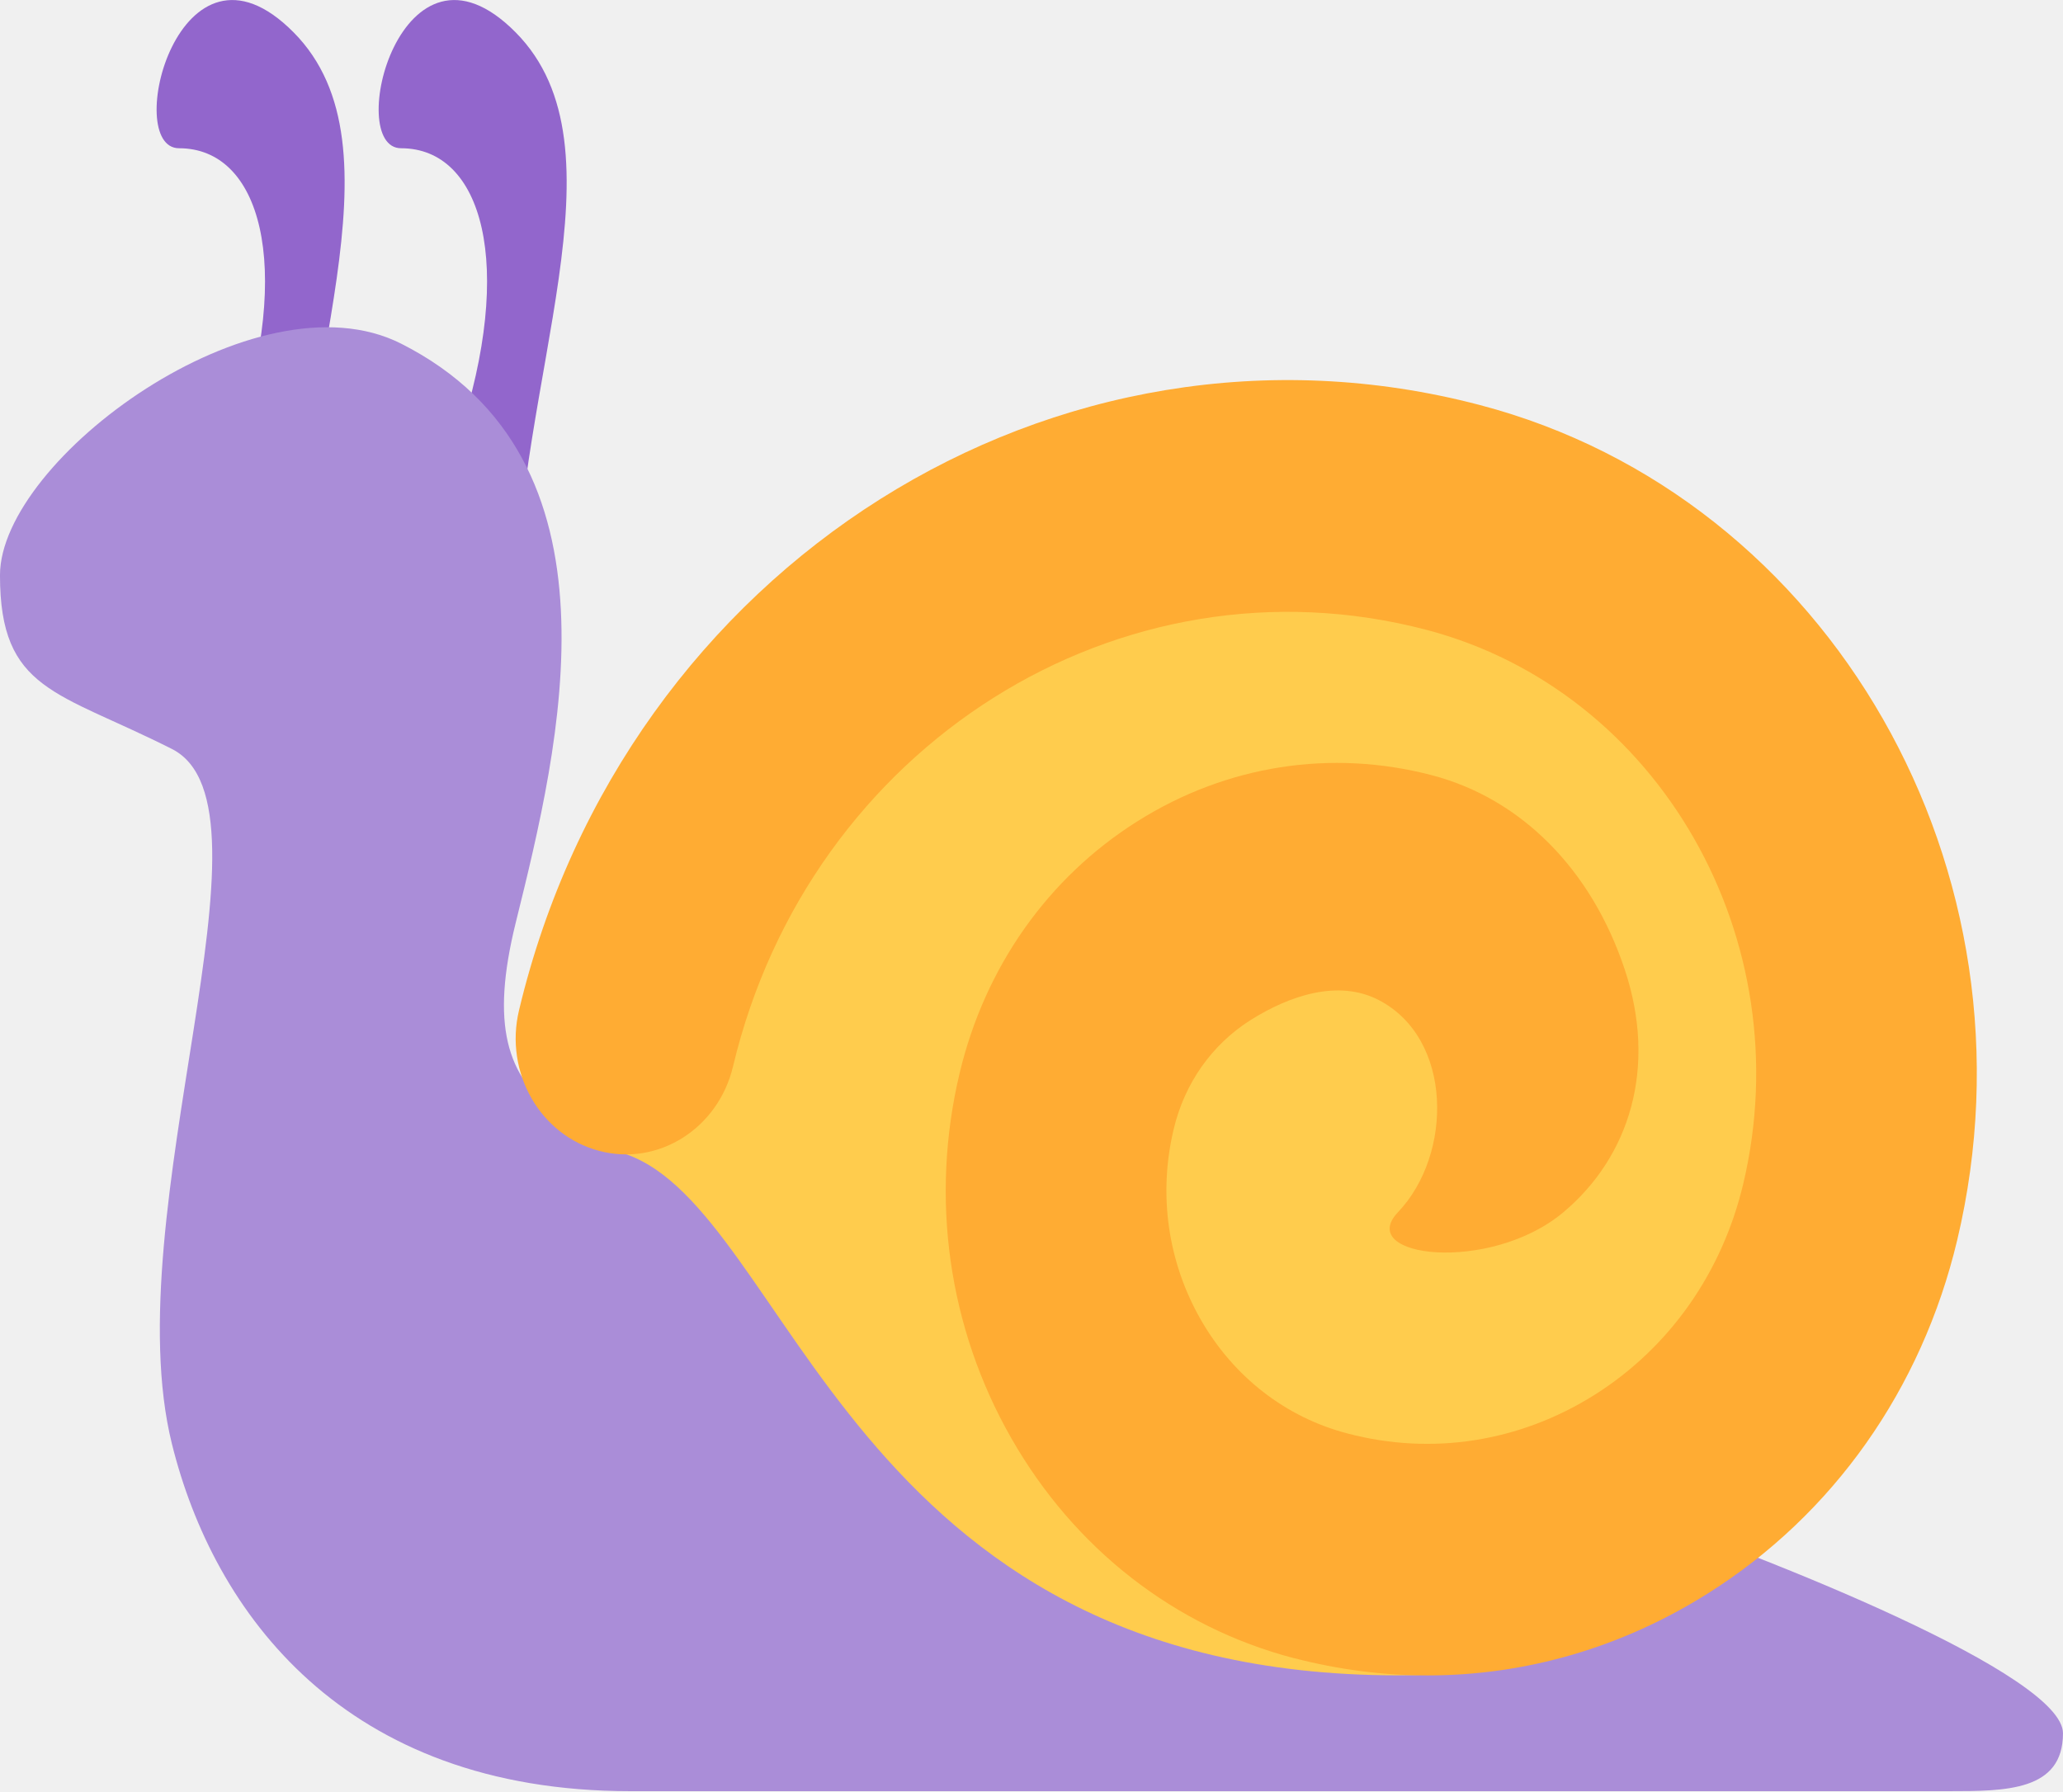
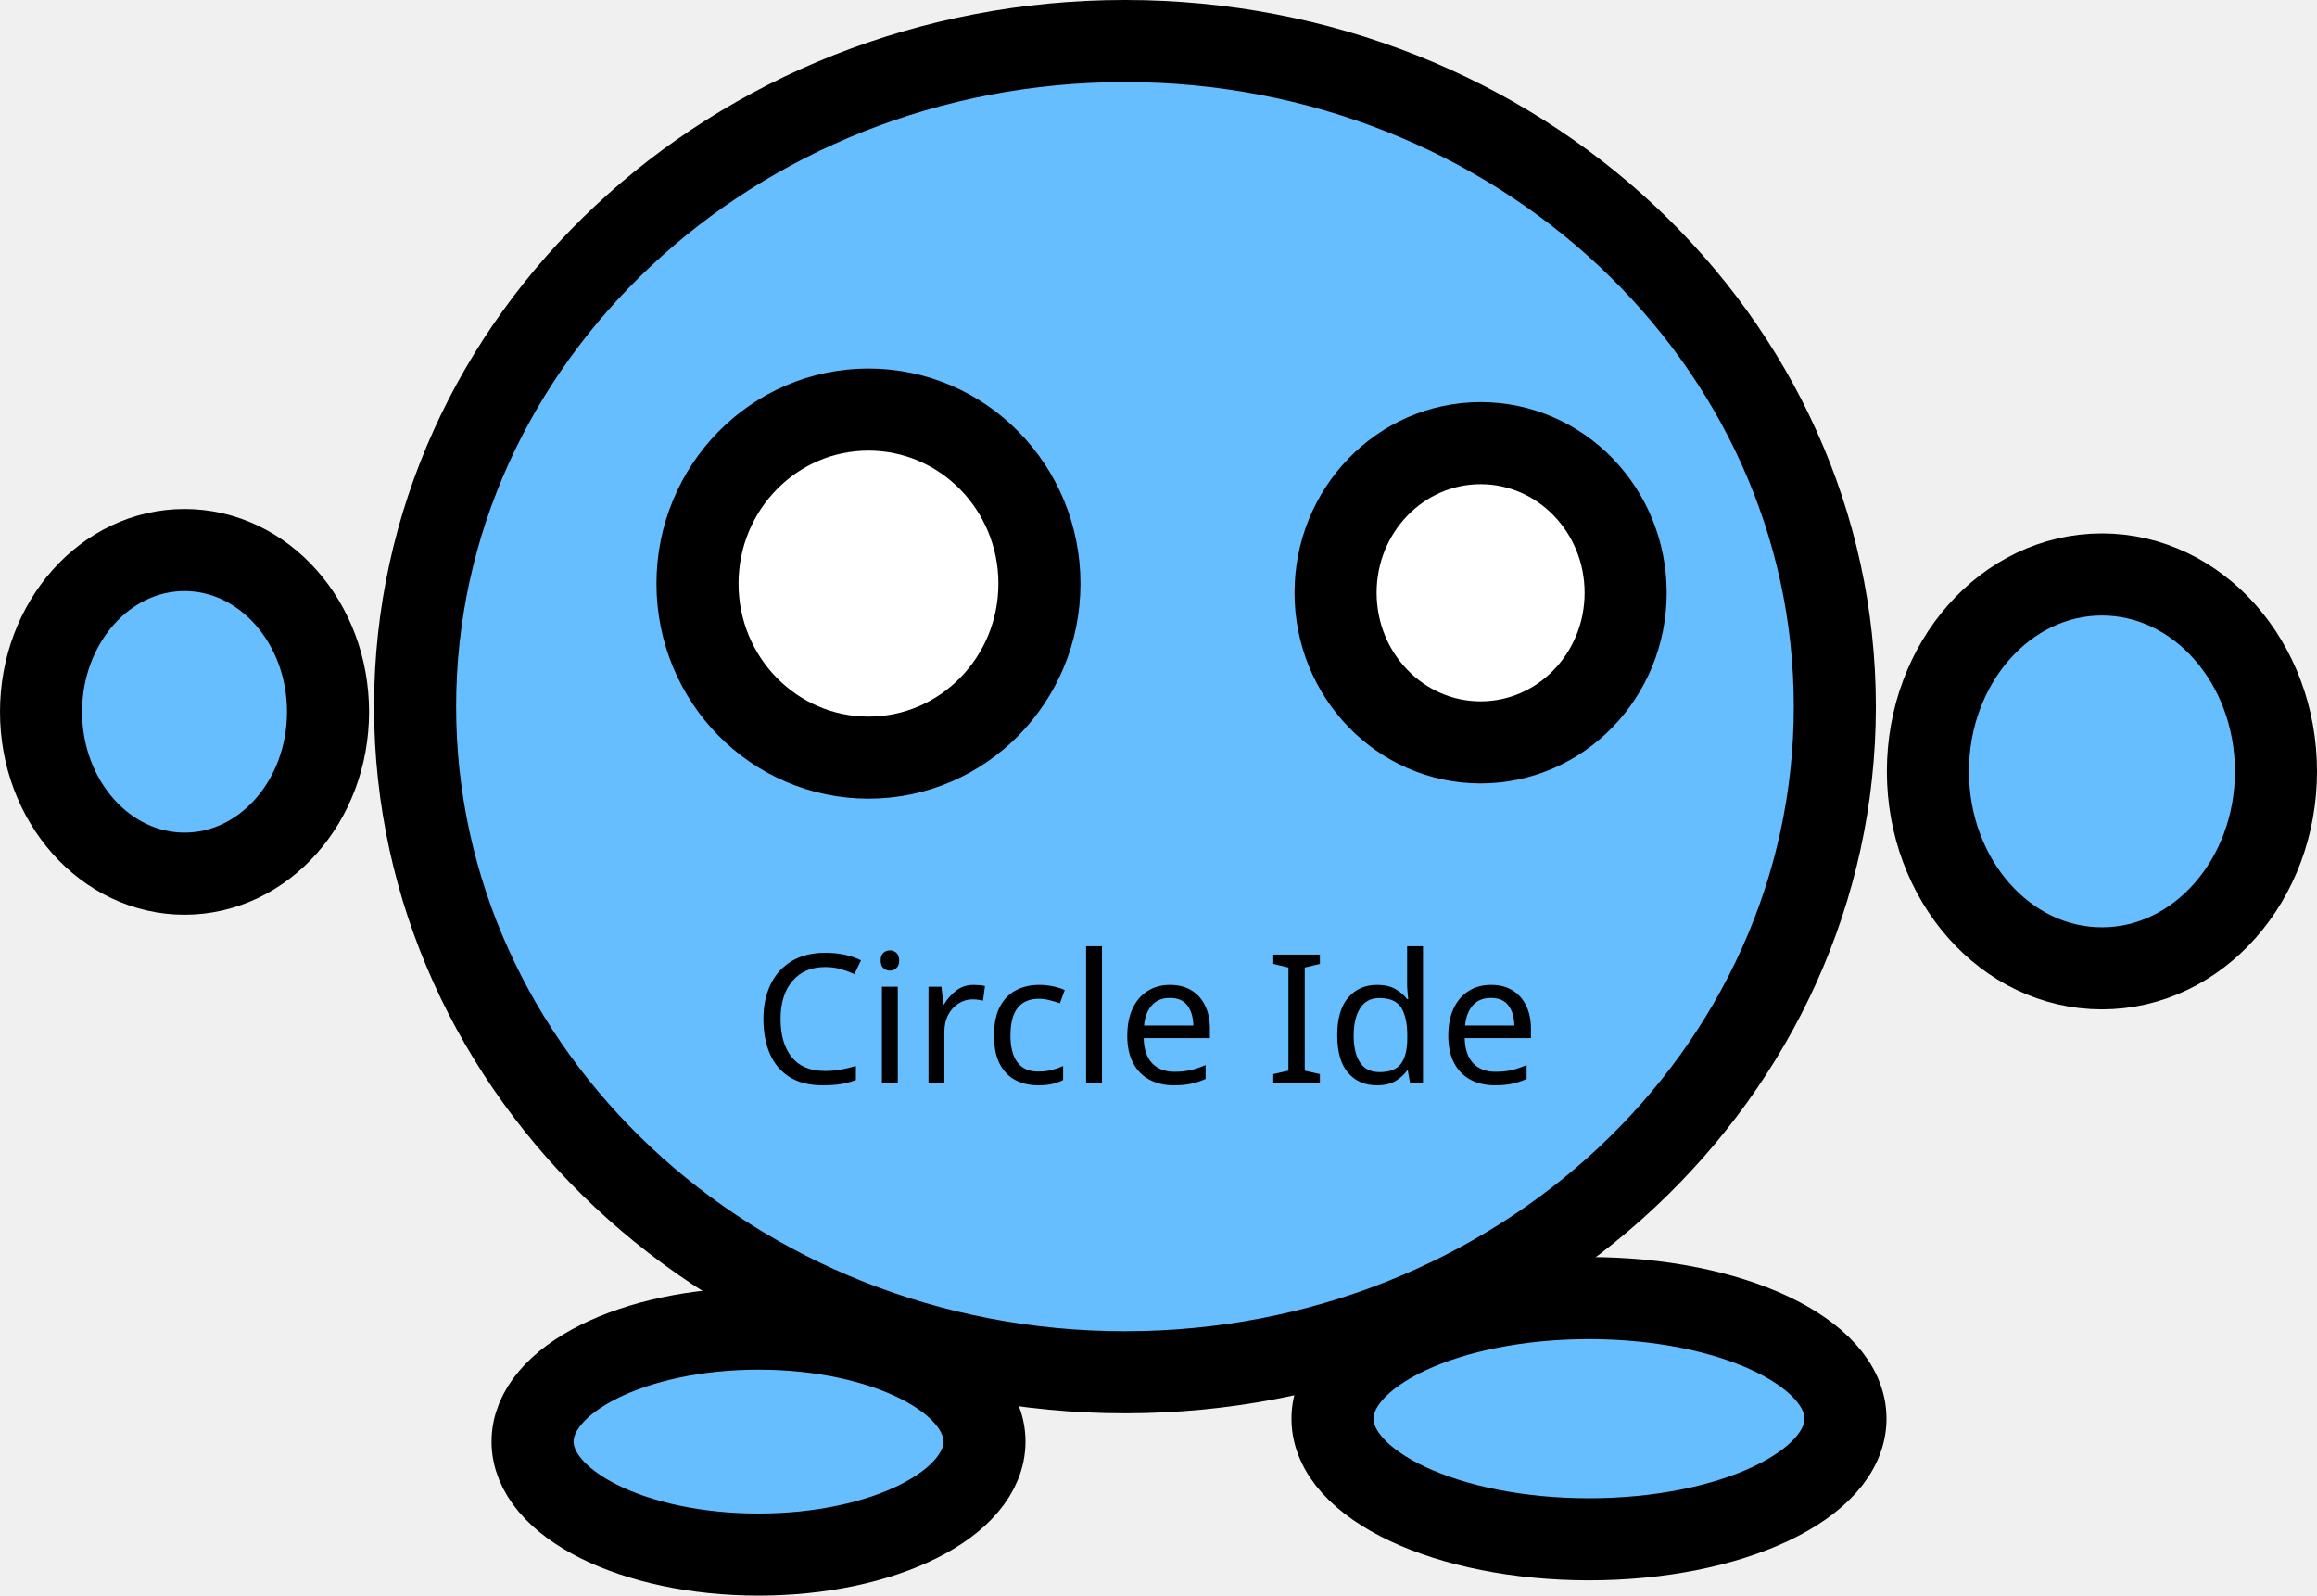
- <svg xmlns="http://www.w3.org/2000/svg" version="1.1" width="74.775" height="64.935" viewBox="0,0,74.775,64.935">
-   <g transform="translate(-202.6127,-147.5325)">
-     <g data-paper-data="{&quot;isPaintingLayer&quot;:true}" fill-rule="nonzero" stroke="none" stroke-width="1" stroke-linecap="butt" stroke-linejoin="miter" stroke-miterlimit="10" stroke-dasharray="" stroke-dashoffset="0" style="mix-blend-mode: normal">
-       <path d="M219.229,163.402c2.077,-6.297 0.86,-10.495 -2.077,-10.495c-2.077,0 0,-8.396 4.154,-4.198c4.154,4.198 0,12.594 0,20.991c0,2.097 -4.154,0 -2.077,-6.297zM211.181,163.402c2.077,-6.297 0.86,-10.495 -2.077,-10.495c-2.077,0 0,-8.396 4.154,-4.198c4.154,4.198 0,12.594 0,20.991c0,2.097 -4.154,0 -2.077,-6.297z" fill="#9266cc" />
-       <path d="M277.387,210.368c0,2.099 -2.077,2.099 -4.154,2.099h-47.773c-10.385,0 -15.104,-6.486 -16.617,-12.594c-2.077,-8.396 4.154,-23.09 0,-25.189c-4.154,-2.099 -6.231,-2.099 -6.231,-6.297c0,-4.198 9.285,-11.052 14.54,-8.396c8.308,4.198 5.747,14.551 4.154,20.991c-1.828,7.393 2.316,7.544 10.385,10.495c10.261,3.751 25.59,9.32 29.079,10.495c6.231,2.099 16.617,6.297 16.617,8.396z" fill="#aa8dd8" />
-       <path d="M247.291,164.187c13.245,0 23.984,9.398 23.984,20.991c0,11.589 -4.742,23.09 -17.987,23.09c-19.988,0 -21.986,-16.793 -27.982,-18.892c-1.896,-0.663 8.74,-25.187 21.986,-25.189z" fill="#ffcc4d" />
-       <path d="M249.513,207.646c-4.316,-1.131 -7.951,-3.961 -10.242,-7.97c-2.289,-4.007 -2.954,-8.709 -1.876,-13.239c0.916,-3.846 3.201,-7.086 6.435,-9.125c3.236,-2.042 7.033,-2.634 10.693,-1.673c3.226,0.85 5.768,3.407 6.975,7.026c1.198,3.583 0.17,6.809 -2.218,8.814c-2.665,2.236 -7.558,1.639 -5.997,0c1.998,-2.099 1.998,-6.297 -0.698,-7.693c-1.468,-0.76 -3.236,-0.16 -4.64,0.724c-1.404,0.886 -2.397,2.292 -2.792,3.961c-0.563,2.357 -0.214,4.801 0.974,6.887c1.19,2.084 3.082,3.556 5.326,4.141c3.064,0.808 6.244,0.306 8.954,-1.398c2.708,-1.707 4.621,-4.421 5.388,-7.639c2.11,-8.864 -3.043,-17.88 -11.482,-20.097c-11.089,-2.909 -22.362,4.194 -25.133,15.835c-0.538,2.25 -2.717,3.623 -4.85,3.054c-2.139,-0.563 -3.442,-2.842 -2.906,-5.092c3.841,-16.136 19.473,-25.982 34.828,-21.946c12.718,3.34 20.478,16.923 17.3,30.279c-1.286,5.397 -4.493,9.943 -9.031,12.8c-3.122,1.969 -6.613,2.976 -10.161,2.976c-1.612,0 -3.238,-0.21 -4.848,-0.628z" fill="#ffac33" />
+ <svg xmlns="http://www.w3.org/2000/svg" version="1.1" width="112.916" height="77.757" viewBox="0,0,112.916,77.757">
+   <g transform="translate(-185.1766,-145.5633)">
+     <g data-paper-data="{&quot;isPaintingLayer&quot;:true}" fill-rule="nonzero" stroke-linecap="butt" stroke-linejoin="miter" stroke-miterlimit="10" stroke-dasharray="" stroke-dashoffset="0" style="mix-blend-mode: normal">
+       <path d="M275.113,214.699c0,3.246 -5.596,5.877 -12.499,5.877c-6.903,0 -12.499,-2.631 -12.499,-5.877c0,-3.246 5.596,-5.877 12.499,-5.877c6.903,0 12.499,2.631 12.499,5.877z" fill="#66beff" stroke="#000000" stroke-width="4" />
+       <path d="M233.153,215.815c0,3.041 -4.93,5.505 -11.011,5.505c-6.081,0 -11.011,-2.465 -11.011,-5.505c0,-3.041 4.93,-5.505 11.011,-5.505c6.081,0 11.011,2.465 11.011,5.505z" fill="#66beff" stroke="#000000" stroke-width="4" />
+       <path d="M274.594,180c0,17.914 -15.488,32.437 -34.594,32.437c-19.106,0 -34.594,-14.522 -34.594,-32.437c0,-17.914 15.488,-32.437 34.594,-32.437c19.106,0 34.594,14.522 34.594,32.437z" fill="#66beff" stroke="#000000" stroke-width="4" />
+       <path d="M235.832,174.004c0,4.684 -3.731,8.481 -8.332,8.481c-4.602,0 -8.332,-3.797 -8.332,-8.481c0,-4.684 3.731,-8.481 8.332,-8.481c4.602,0 8.332,3.797 8.332,8.481z" fill="#ffffff" stroke="#000000" stroke-width="4" />
+       <path d="M264.4,174.45c0,4.027 -3.164,7.291 -7.068,7.291c-3.903,0 -7.068,-3.264 -7.068,-7.291c0,-4.027 3.164,-7.291 7.068,-7.291c3.903,0 7.068,3.264 7.068,7.291z" fill="#ffffff" stroke="#000000" stroke-width="4" />
+       <path d="M296.093,183.155c0,5.3 -3.797,9.597 -8.481,9.597c-4.684,0 -8.481,-4.297 -8.481,-9.597c0,-5.3 3.797,-9.597 8.481,-9.597c4.684,0 8.481,4.297 8.481,9.597z" fill="#66beff" stroke="#000000" stroke-width="4" />
+       <path d="M187.177,180.253c0,4.355 3.131,7.886 6.993,7.886c3.862,0 6.993,-3.531 6.993,-7.886c0,-4.355 -3.131,-7.886 -6.993,-7.886c-3.862,0 -6.993,3.531 -6.993,7.886z" fill="#66beff" stroke="#000000" stroke-width="4" />
+       <text transform="translate(221.8452,198.3635) scale(0.21997,0.21997)" font-size="40" xml:space="preserve" fill="#000000" fill-rule="nonzero" stroke="none" stroke-width="1" stroke-linecap="butt" stroke-linejoin="miter" stroke-miterlimit="10" stroke-dasharray="" stroke-dashoffset="0" font-family="Sans Serif" font-weight="normal" text-anchor="start" style="mix-blend-mode: normal">
+         <tspan x="0" dy="0">Circle Ide</tspan>
+       </text>
    </g>
  </g>
</svg>
